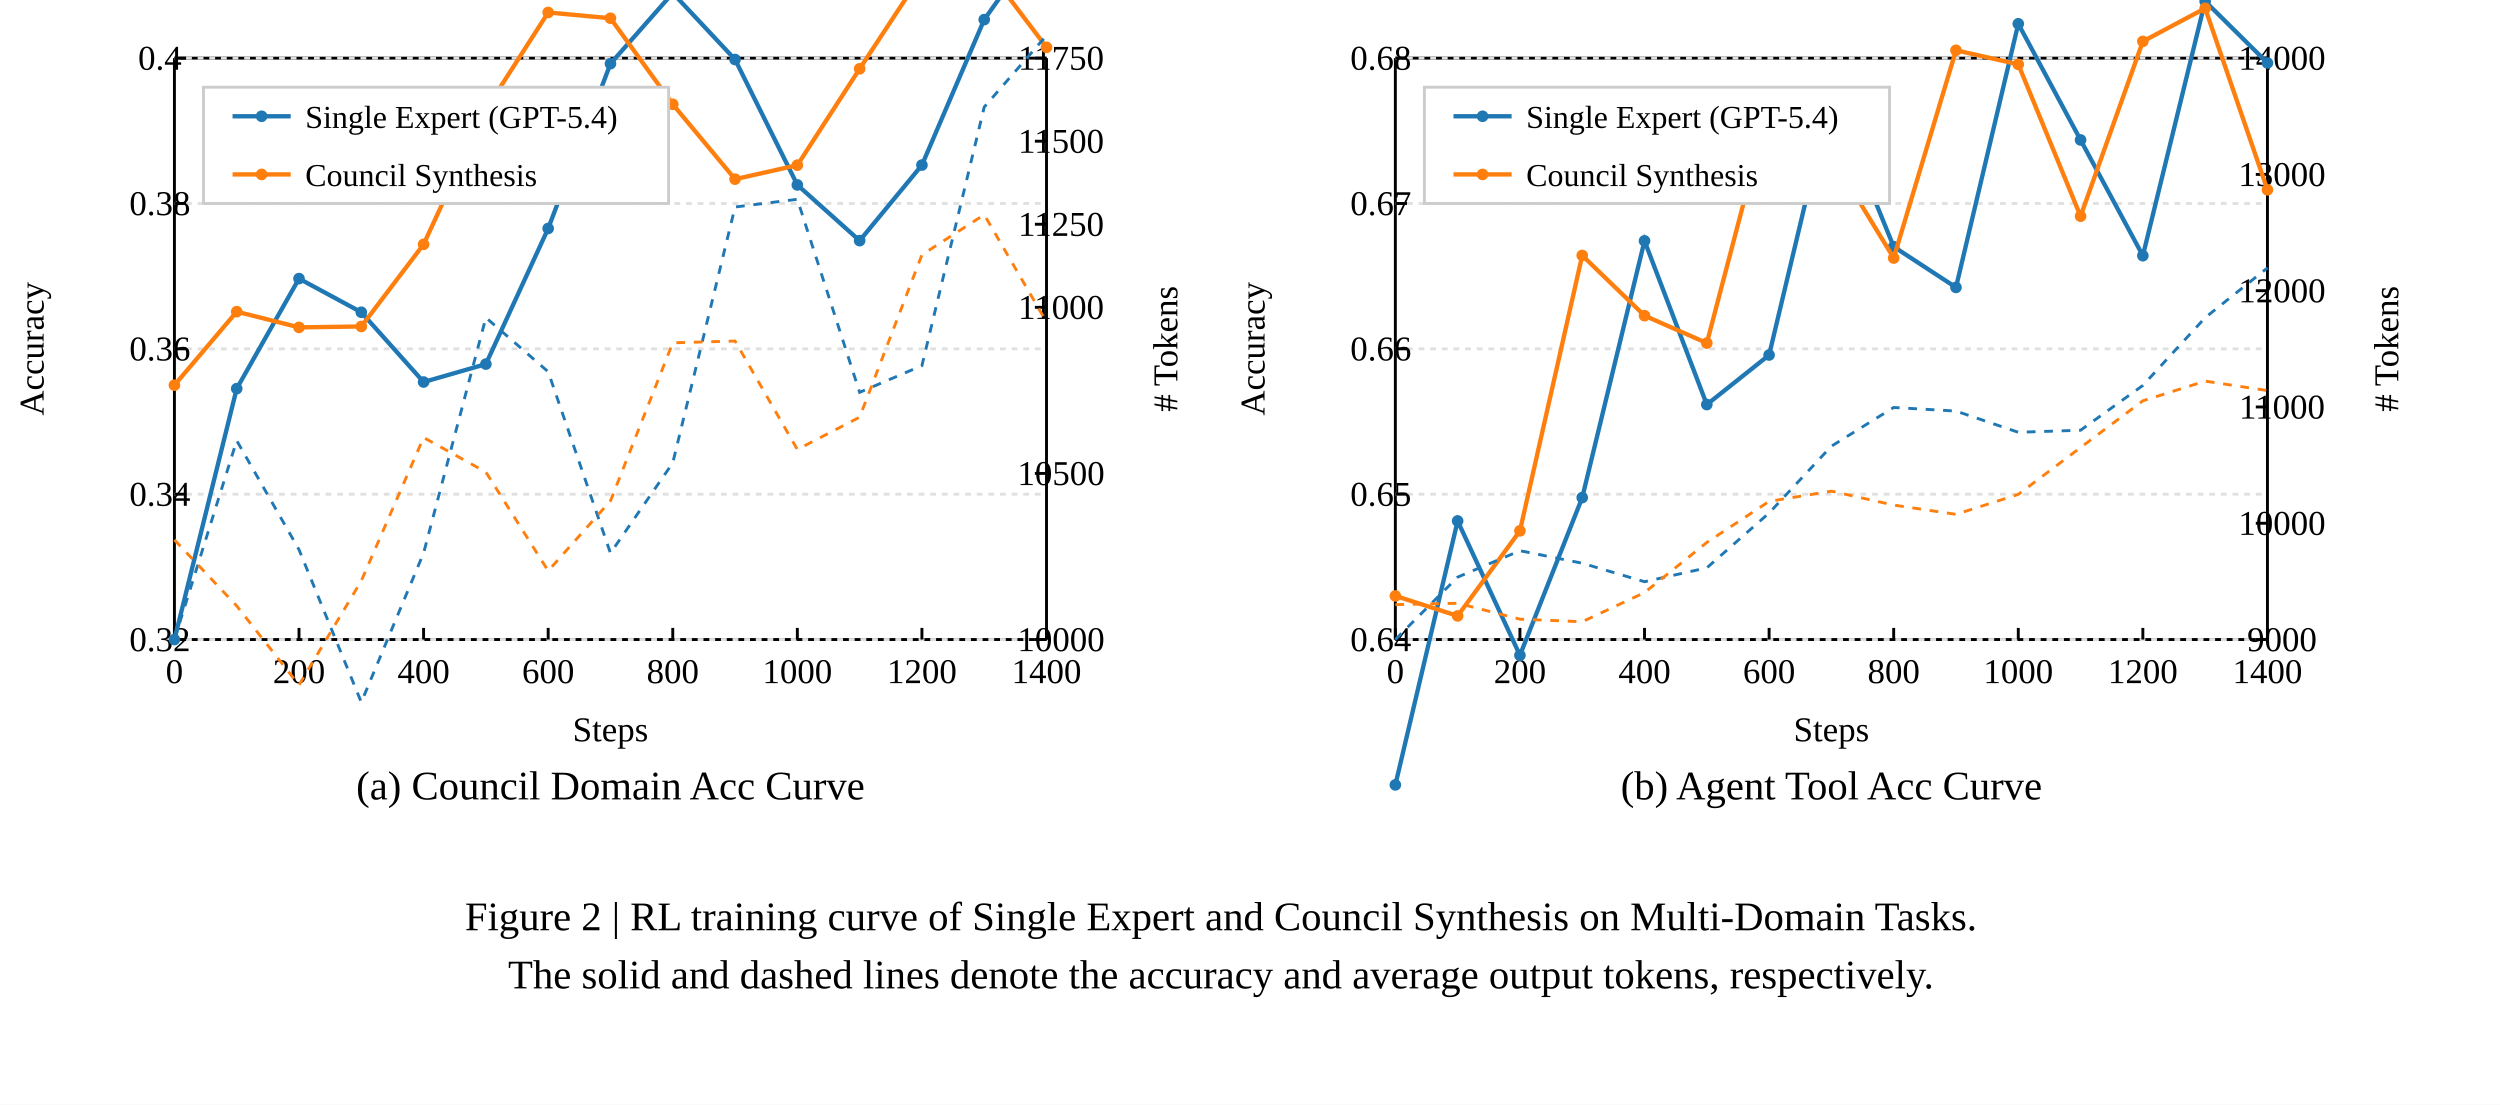
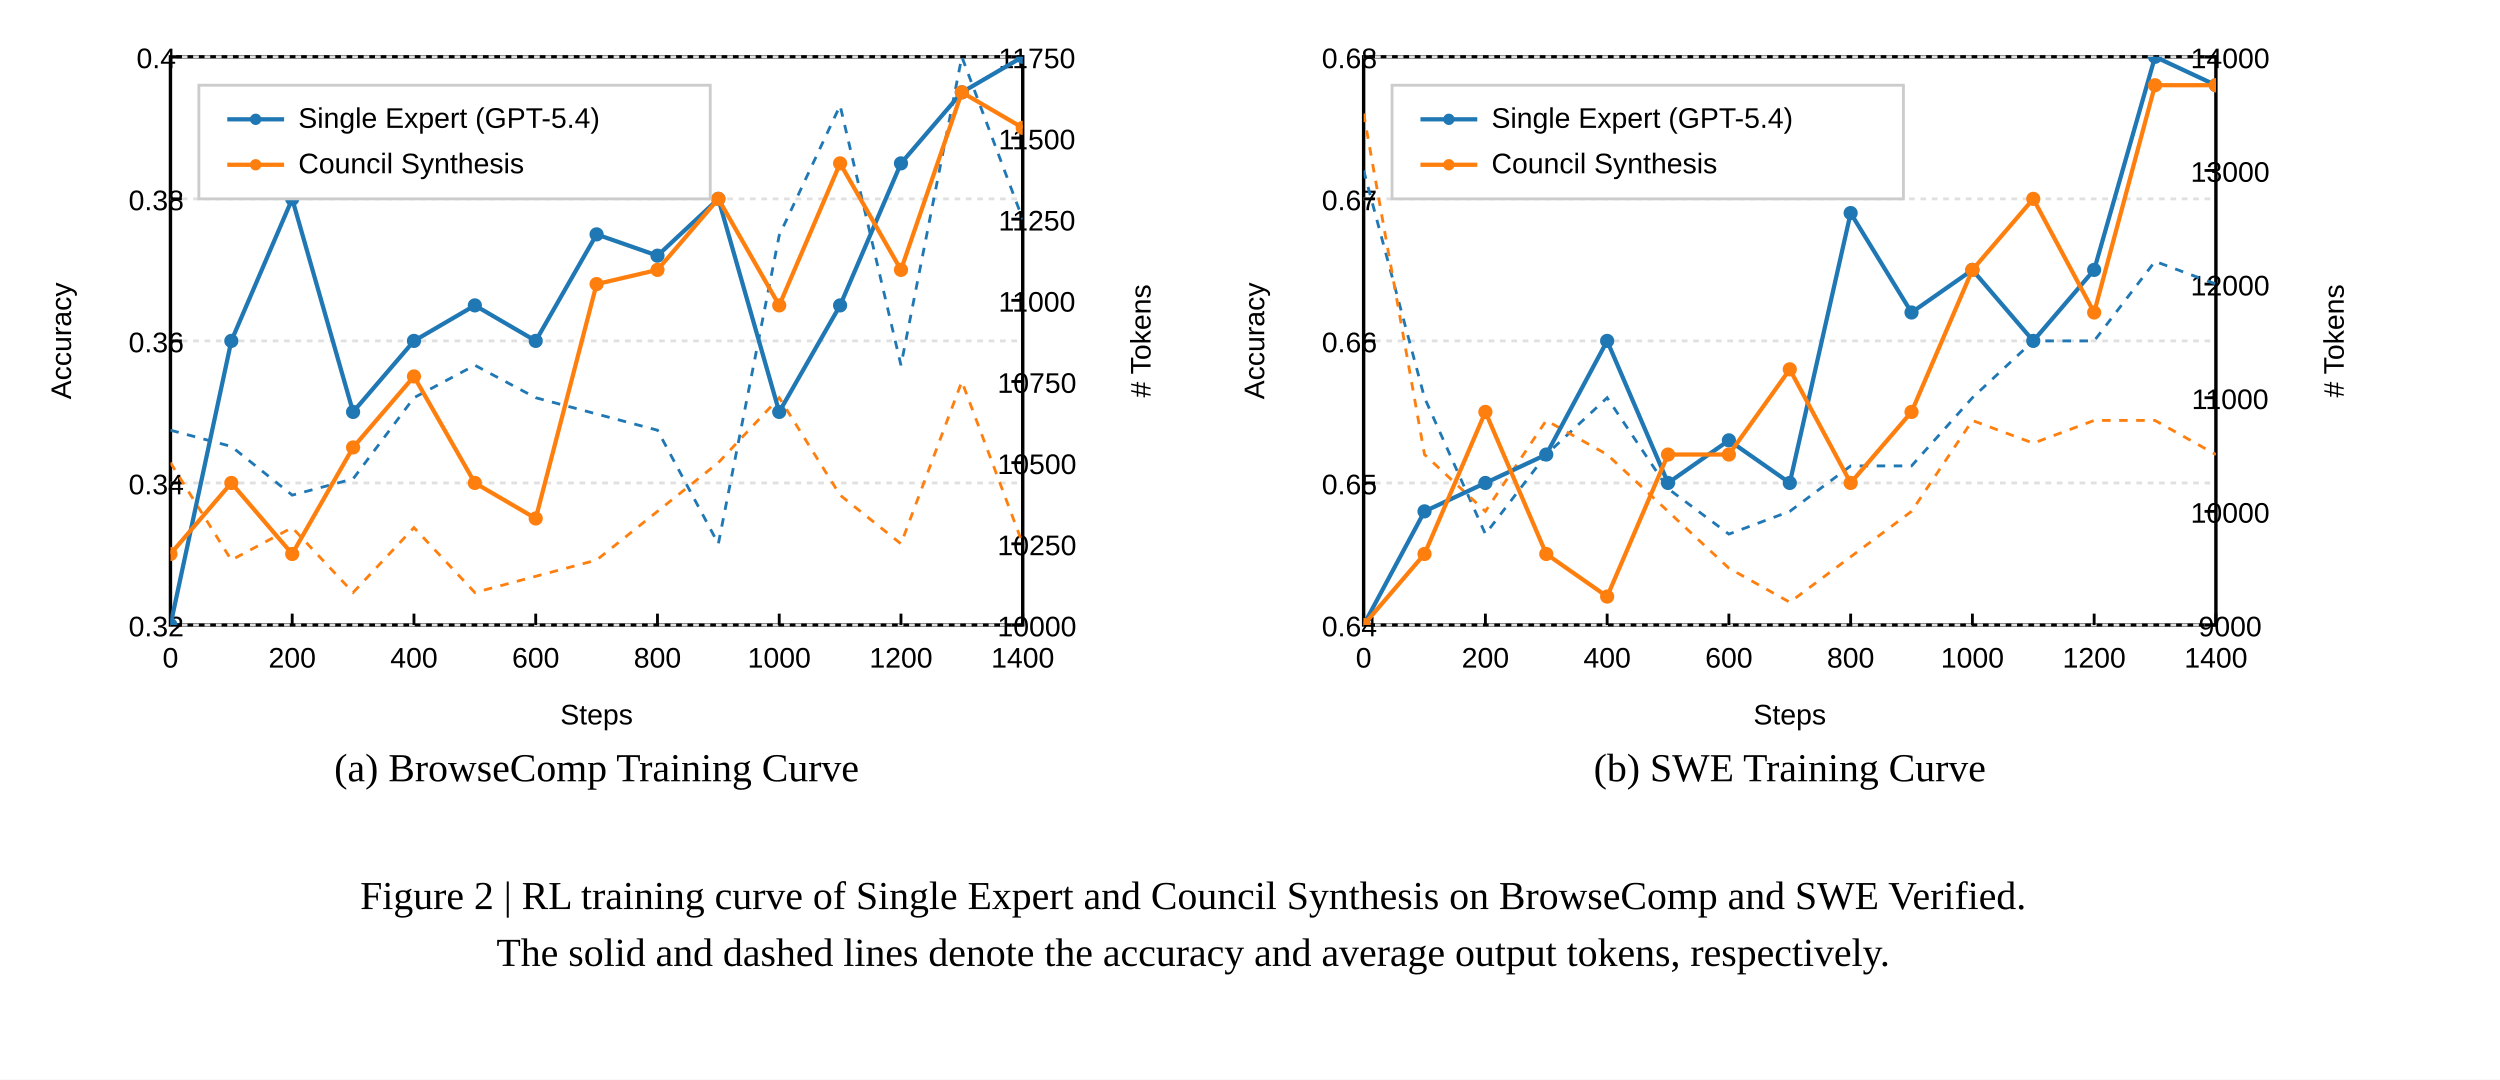
- <svg xmlns="http://www.w3.org/2000/svg" viewBox="0 0 860 380" width="860" height="380">
+ <svg xmlns="http://www.w3.org/2000/svg" viewBox="0 0 880 380" width="880" height="380">
  <defs>
    <style>
            .axis { stroke: black; stroke-width: 1; }
+             .axis-bold { stroke: black; stroke-width: 1.2; fill: none; }
            .grid { stroke: #e0e0e0; stroke-width: 1; stroke-dasharray: 2,2; }
            .text-title { font-family: "Times New Roman", Times, serif; font-size: 14px; text-anchor: middle; }
-             .text-label { font-family: "Times New Roman", Times, serif; font-size: 12px; text-anchor: middle; }
-             .text-legend { font-family: "Times New Roman", Times, serif; font-size: 11px; }
+             .text-label { font-family: "Arial", sans-serif; font-size: 10px; text-anchor: middle; }
+             .text-legend { font-family: "Arial", sans-serif; font-size: 10px; }
            .line-blue { stroke: #1f77b4; stroke-width: 1.5; fill: none; }
            .line-orange { stroke: #ff7f0e; stroke-width: 1.5; fill: none; }
            .line-blue-dash { stroke: #1f77b4; stroke-width: 1; fill: none; stroke-dasharray: 3,3; }
            .line-orange-dash { stroke: #ff7f0e; stroke-width: 1; fill: none; stroke-dasharray: 3,3; }
            .dot-blue { fill: #1f77b4; }
            .dot-orange { fill: #ff7f0e; }
-             .arch-box { fill: white; stroke: black; stroke-width: 1; rx: 5; ry: 5; }
-             .arch-box-filled { fill: #e0e0e0; stroke: black; stroke-width: 1; rx: 5; ry: 5; }
-             .arch-text { font-family: Arial, sans-serif; font-size: 10px; text-anchor: middle; dominant-baseline: middle; }
        </style>
  </defs>
  <rect width="100%" height="100%" fill="white" />
-   <line x1="60" y1="20" x2="60" y2="220" class="axis" />
-   <line x1="60" y1="220" x2="360" y2="220" class="axis" />
-   <line x1="360" y1="20" x2="360" y2="220" class="axis" />
-   <line x1="60" y1="20" x2="360" y2="20" class="axis" />
+   <rect x="60" y="20" width="300" height="200" class="axis-bold" />
  <line x1="60" y1="220.0" x2="360" y2="220.0" class="grid" />
  <text x="55" y="224.0" class="text-label" text-anchor="end">0.32</text>
  <line x1="60" y1="220.0" x2="64" y2="220.0" class="axis" />
  <line x1="60" y1="170" x2="360" y2="170" class="grid" />
  <text x="55" y="174" class="text-label" text-anchor="end">0.34</text>
  <line x1="60" y1="170" x2="64" y2="170" class="axis" />
  <line x1="60" y1="120" x2="360" y2="120" class="grid" />
  <text x="55" y="124" class="text-label" text-anchor="end">0.36</text>
  <line x1="60" y1="120" x2="64" y2="120" class="axis" />
  <line x1="60" y1="70" x2="360" y2="70" class="grid" />
  <text x="55" y="74" class="text-label" text-anchor="end">0.38</text>
  <line x1="60" y1="70" x2="64" y2="70" class="axis" />
  <line x1="60" y1="20.0" x2="360" y2="20.0" class="grid" />
  <text x="55" y="24.0" class="text-label" text-anchor="end">0.4</text>
  <line x1="60" y1="20.0" x2="64" y2="20.0" class="axis" />
  <text x="365" y="224.0" class="text-label" text-anchor="start">10000</text>
  <line x1="356" y1="220.0" x2="360" y2="220.0" class="axis" />
+   <text x="365" y="195.429" class="text-label" text-anchor="start">10250</text>
+   <line x1="356" y1="191.429" x2="360" y2="191.429" class="axis" />
  <text x="365" y="166.857" class="text-label" text-anchor="start">10500</text>
  <line x1="356" y1="162.857" x2="360" y2="162.857" class="axis" />
+   <text x="365" y="138.286" class="text-label" text-anchor="start">10750</text>
+   <line x1="356" y1="134.286" x2="360" y2="134.286" class="axis" />
  <text x="365" y="109.714" class="text-label" text-anchor="start">11000</text>
  <line x1="356" y1="105.714" x2="360" y2="105.714" class="axis" />
  <text x="365" y="81.143" class="text-label" text-anchor="start">11250</text>
  <line x1="356" y1="77.143" x2="360" y2="77.143" class="axis" />
  <text x="365" y="52.571" class="text-label" text-anchor="start">11500</text>
  <line x1="356" y1="48.571" x2="360" y2="48.571" class="axis" />
  <text x="365" y="24.0" class="text-label" text-anchor="start">11750</text>
  <line x1="356" y1="20.0" x2="360" y2="20.0" class="axis" />
  <text x="60.0" y="235" class="text-label">0</text>
  <line x1="60.0" y1="216" x2="60.0" y2="220" class="axis" />
  <text x="102.857" y="235" class="text-label">200</text>
  <line x1="102.857" y1="216" x2="102.857" y2="220" class="axis" />
  <text x="145.714" y="235" class="text-label">400</text>
  <line x1="145.714" y1="216" x2="145.714" y2="220" class="axis" />
  <text x="188.571" y="235" class="text-label">600</text>
  <line x1="188.571" y1="216" x2="188.571" y2="220" class="axis" />
  <text x="231.429" y="235" class="text-label">800</text>
  <line x1="231.429" y1="216" x2="231.429" y2="220" class="axis" />
  <text x="274.286" y="235" class="text-label">1000</text>
  <line x1="274.286" y1="216" x2="274.286" y2="220" class="axis" />
  <text x="317.143" y="235" class="text-label">1200</text>
  <line x1="317.143" y1="216" x2="317.143" y2="220" class="axis" />
  <text x="360.0" y="235" class="text-label">1400</text>
  <line x1="360.0" y1="216" x2="360.0" y2="220" class="axis" />
  <text x="210.0" y="255" class="text-label">Steps</text>
-   <text x="15" y="120.0" class="text-label" transform="rotate(-90 15 120.0)">Accuracy</text>
+   <text x="25" y="120.0" class="text-label" transform="rotate(-90 25 120.0)">Accuracy</text>
  <text x="405" y="120.0" class="text-label" transform="rotate(-90 405 120.0)"># Tokens</text>
-   <text x="210.0" y="275" class="text-title">(a) Council Domain Acc Curve</text>
-   <circle cx="60.0" cy="220.0" r="2" class="dot-blue" />
-   <circle cx="81.429" cy="133.687" r="2" class="dot-blue" />
-   <circle cx="102.857" cy="95.841" r="2" class="dot-blue" />
-   <circle cx="124.286" cy="107.417" r="2" class="dot-blue" />
-   <circle cx="145.714" cy="131.416" r="2" class="dot-blue" />
-   <circle cx="167.143" cy="125.247" r="2" class="dot-blue" />
-   <circle cx="188.571" cy="78.597" r="2" class="dot-blue" />
-   <circle cx="210.0" cy="21.905" r="2" class="dot-blue" />
-   <circle cx="231.429" cy="-2.401" r="2" class="dot-blue" />
-   <circle cx="252.857" cy="20.474" r="2" class="dot-blue" />
-   <circle cx="274.286" cy="63.618" r="2" class="dot-blue" />
-   <circle cx="295.714" cy="82.785" r="2" class="dot-blue" />
-   <circle cx="317.143" cy="56.786" r="2" class="dot-blue" />
-   <circle cx="338.571" cy="6.746" r="2" class="dot-blue" />
-   <circle cx="360.0" cy="-23.491" r="2" class="dot-blue" />
-   <polyline points="60.0,220.0 81.429,133.687 102.857,95.841 124.286,107.417 145.714,131.416 167.143,125.247 188.571,78.597 210.0,21.905 231.429,-2.401 252.857,20.474 274.286,63.618 295.714,82.785 317.143,56.786 338.571,6.746 360.0,-23.491" class="line-blue" />
-   <circle cx="60.0" cy="132.5" r="2" class="dot-orange" />
-   <circle cx="81.429" cy="107.218" r="2" class="dot-orange" />
-   <circle cx="102.857" cy="112.618" r="2" class="dot-orange" />
-   <circle cx="124.286" cy="112.307" r="2" class="dot-orange" />
-   <circle cx="145.714" cy="84.051" r="2" class="dot-orange" />
-   <circle cx="167.143" cy="37.694" r="2" class="dot-orange" />
-   <circle cx="188.571" cy="4.294" r="2" class="dot-orange" />
-   <circle cx="210.0" cy="6.274" r="2" class="dot-orange" />
-   <circle cx="231.429" cy="35.879" r="2" class="dot-orange" />
-   <circle cx="252.857" cy="61.635" r="2" class="dot-orange" />
-   <circle cx="274.286" cy="56.816" r="2" class="dot-orange" />
-   <circle cx="295.714" cy="23.668" r="2" class="dot-orange" />
-   <circle cx="317.143" cy="-8.897" r="2" class="dot-orange" />
-   <circle cx="338.571" cy="-12.061" r="2" class="dot-orange" />
-   <circle cx="360.0" cy="16.283" r="2" class="dot-orange" />
-   <polyline points="60.0,132.5 81.429,107.218 102.857,112.618 124.286,112.307 145.714,84.051 167.143,37.694 188.571,4.294 210.0,6.274 231.429,35.879 252.857,61.635 274.286,56.816 295.714,23.668 317.143,-8.897 338.571,-12.061 360.0,16.283" class="line-orange" />
-   <polyline points="60.0,220.0 81.429,151.572 102.857,189.079 124.286,241.573 145.714,190.252 167.143,109.257 188.571,127.879 210.0,190.268 231.429,159.233 252.857,71.212 274.286,68.555 295.714,134.959 317.143,125.771 338.571,36.826 360.0,12.191" class="line-blue-dash" />
-   <polyline points="60.0,185.714 81.429,208.432 102.857,235.657 124.286,199.799 145.714,150.508 167.143,162.401 188.571,196.382 210.0,172.304 231.429,117.925 252.857,117.317 274.286,154.618 295.714,143.511 317.143,87.646 338.571,73.858 360.0,110.779" class="line-orange-dash" />
-   <rect x="70" y="30" width="160" height="40" fill="white" stroke="#ccc" stroke-width="1" />
-   <line x1="80" y1="40" x2="100" y2="40" class="line-blue" />
-   <circle cx="90" cy="40" r="2" class="dot-blue" />
-   <text x="105" y="44" class="text-legend">Single Expert (GPT-5.4)</text>
-   <line x1="80" y1="60" x2="100" y2="60" class="line-orange" />
-   <circle cx="90" cy="60" r="2" class="dot-orange" />
-   <text x="105" y="64" class="text-legend">Council Synthesis</text>
-   <line x1="480" y1="20" x2="480" y2="220" class="axis" />
-   <line x1="480" y1="220" x2="780" y2="220" class="axis" />
-   <line x1="780" y1="20" x2="780" y2="220" class="axis" />
-   <line x1="480" y1="20" x2="780" y2="20" class="axis" />
+   <text x="210.0" y="275" class="text-title">(a) BrowseComp Training Curve</text>
+   <clipPath id="clip_60_20">
+     <rect x="60" y="20" width="300" height="200" />
+   </clipPath>
+   <g clip-path="url(#clip_60_20)">
+     <polyline points="60.0,151.429 81.429,157.143 102.857,174.286 124.286,168.571 145.714,140.0 167.143,128.571 188.571,140.0 210.0,145.714 231.429,151.429 252.857,191.429 274.286,82.857 295.714,37.143 317.143,128.571 338.571,20.0 360.0,77.143" class="line-blue-dash" />
+     <polyline points="60.0,162.857 81.429,197.143 102.857,185.714 124.286,208.571 145.714,185.714 167.143,208.571 188.571,202.857 210.0,197.143 231.429,180.0 252.857,162.857 274.286,140.0 295.714,174.286 317.143,191.429 338.571,134.286 360.0,191.429" class="line-orange-dash" />
+     <circle cx="60.0" cy="220.0" r="2.5" class="dot-blue" />
+     <circle cx="81.429" cy="120" r="2.5" class="dot-blue" />
+     <circle cx="102.857" cy="70" r="2.5" class="dot-blue" />
+     <circle cx="124.286" cy="145" r="2.5" class="dot-blue" />
+     <circle cx="145.714" cy="120" r="2.5" class="dot-blue" />
+     <circle cx="167.143" cy="107.5" r="2.5" class="dot-blue" />
+     <circle cx="188.571" cy="120" r="2.5" class="dot-blue" />
+     <circle cx="210.0" cy="82.5" r="2.5" class="dot-blue" />
+     <circle cx="231.429" cy="90" r="2.5" class="dot-blue" />
+     <circle cx="252.857" cy="70" r="2.5" class="dot-blue" />
+     <circle cx="274.286" cy="145" r="2.5" class="dot-blue" />
+     <circle cx="295.714" cy="107.5" r="2.5" class="dot-blue" />
+     <circle cx="317.143" cy="57.5" r="2.5" class="dot-blue" />
+     <circle cx="338.571" cy="32.5" r="2.5" class="dot-blue" />
+     <circle cx="360.0" cy="20.0" r="2.5" class="dot-blue" />
+     <polyline points="60.0,220.0 81.429,120 102.857,70 124.286,145 145.714,120 167.143,107.5 188.571,120 210.0,82.5 231.429,90 252.857,70 274.286,145 295.714,107.5 317.143,57.5 338.571,32.5 360.0,20.0" class="line-blue" />
+     <circle cx="60.0" cy="195" r="2.5" class="dot-orange" />
+     <circle cx="81.429" cy="170" r="2.5" class="dot-orange" />
+     <circle cx="102.857" cy="195" r="2.5" class="dot-orange" />
+     <circle cx="124.286" cy="157.5" r="2.5" class="dot-orange" />
+     <circle cx="145.714" cy="132.5" r="2.5" class="dot-orange" />
+     <circle cx="167.143" cy="170" r="2.5" class="dot-orange" />
+     <circle cx="188.571" cy="182.5" r="2.5" class="dot-orange" />
+     <circle cx="210.0" cy="100" r="2.5" class="dot-orange" />
+     <circle cx="231.429" cy="95" r="2.5" class="dot-orange" />
+     <circle cx="252.857" cy="70" r="2.5" class="dot-orange" />
+     <circle cx="274.286" cy="107.5" r="2.5" class="dot-orange" />
+     <circle cx="295.714" cy="57.5" r="2.5" class="dot-orange" />
+     <circle cx="317.143" cy="95" r="2.5" class="dot-orange" />
+     <circle cx="338.571" cy="32.5" r="2.5" class="dot-orange" />
+     <circle cx="360.0" cy="45.0" r="2.5" class="dot-orange" />
+     <polyline points="60.0,195 81.429,170 102.857,195 124.286,157.5 145.714,132.5 167.143,170 188.571,182.5 210.0,100 231.429,95 252.857,70 274.286,107.5 295.714,57.5 317.143,95 338.571,32.5 360.0,45.0" class="line-orange" />
+   </g>
+   <rect x="70" y="30" width="180" height="40" fill="white" stroke="#ccc" stroke-width="1" />
+   <line x1="80" y1="42" x2="100" y2="42" class="line-blue" />
+   <circle cx="90" cy="42" r="2" class="dot-blue" />
+   <text x="105" y="45" class="text-legend">Single Expert (GPT-5.4)</text>
+   <line x1="80" y1="58" x2="100" y2="58" class="line-orange" />
+   <circle cx="90" cy="58" r="2" class="dot-orange" />
+   <text x="105" y="61" class="text-legend">Council Synthesis</text>
+   <rect x="480" y="20" width="300" height="200" class="axis-bold" />
  <line x1="480" y1="220.0" x2="780" y2="220.0" class="grid" />
  <text x="475" y="224.0" class="text-label" text-anchor="end">0.64</text>
  <line x1="480" y1="220.0" x2="484" y2="220.0" class="axis" />
  <line x1="480" y1="170.0" x2="780" y2="170.0" class="grid" />
  <text x="475" y="174.0" class="text-label" text-anchor="end">0.65</text>
  <line x1="480" y1="170.0" x2="484" y2="170.0" class="axis" />
  <line x1="480" y1="120.0" x2="780" y2="120.0" class="grid" />
  <text x="475" y="124.0" class="text-label" text-anchor="end">0.66</text>
  <line x1="480" y1="120.0" x2="484" y2="120.0" class="axis" />
  <line x1="480" y1="70.0" x2="780" y2="70.0" class="grid" />
  <text x="475" y="74.0" class="text-label" text-anchor="end">0.67</text>
  <line x1="480" y1="70.0" x2="484" y2="70.0" class="axis" />
  <line x1="480" y1="20.0" x2="780" y2="20.0" class="grid" />
  <text x="475" y="24.0" class="text-label" text-anchor="end">0.68</text>
  <line x1="480" y1="20.0" x2="484" y2="20.0" class="axis" />
  <text x="785" y="224.0" class="text-label" text-anchor="start">9000</text>
  <line x1="776" y1="220.0" x2="780" y2="220.0" class="axis" />
  <text x="785" y="184.0" class="text-label" text-anchor="start">10000</text>
  <line x1="776" y1="180.0" x2="780" y2="180.0" class="axis" />
  <text x="785" y="144.0" class="text-label" text-anchor="start">11000</text>
  <line x1="776" y1="140.0" x2="780" y2="140.0" class="axis" />
  <text x="785" y="104.0" class="text-label" text-anchor="start">12000</text>
  <line x1="776" y1="100.0" x2="780" y2="100.0" class="axis" />
  <text x="785" y="64.0" class="text-label" text-anchor="start">13000</text>
  <line x1="776" y1="60.0" x2="780" y2="60.0" class="axis" />
  <text x="785" y="24.0" class="text-label" text-anchor="start">14000</text>
  <line x1="776" y1="20.0" x2="780" y2="20.0" class="axis" />
  <text x="480.0" y="235" class="text-label">0</text>
  <line x1="480.0" y1="216" x2="480.0" y2="220" class="axis" />
  <text x="522.857" y="235" class="text-label">200</text>
  <line x1="522.857" y1="216" x2="522.857" y2="220" class="axis" />
  <text x="565.714" y="235" class="text-label">400</text>
  <line x1="565.714" y1="216" x2="565.714" y2="220" class="axis" />
  <text x="608.571" y="235" class="text-label">600</text>
  <line x1="608.571" y1="216" x2="608.571" y2="220" class="axis" />
  <text x="651.429" y="235" class="text-label">800</text>
  <line x1="651.429" y1="216" x2="651.429" y2="220" class="axis" />
  <text x="694.286" y="235" class="text-label">1000</text>
  <line x1="694.286" y1="216" x2="694.286" y2="220" class="axis" />
  <text x="737.143" y="235" class="text-label">1200</text>
  <line x1="737.143" y1="216" x2="737.143" y2="220" class="axis" />
  <text x="780.0" y="235" class="text-label">1400</text>
  <line x1="780.0" y1="216" x2="780.0" y2="220" class="axis" />
  <text x="630.0" y="255" class="text-label">Steps</text>
-   <text x="435" y="120.0" class="text-label" transform="rotate(-90 435 120.0)">Accuracy</text>
+   <text x="445" y="120.0" class="text-label" transform="rotate(-90 445 120.0)">Accuracy</text>
  <text x="825" y="120.0" class="text-label" transform="rotate(-90 825 120.0)"># Tokens</text>
-   <text x="630.0" y="275" class="text-title">(b) Agent Tool Acc Curve</text>
-   <circle cx="480.0" cy="270.0" r="2" class="dot-blue" />
-   <circle cx="501.429" cy="179.218" r="2" class="dot-blue" />
-   <circle cx="522.857" cy="225.42" r="2" class="dot-blue" />
-   <circle cx="544.286" cy="171.174" r="2" class="dot-blue" />
-   <circle cx="565.714" cy="82.864" r="2" class="dot-blue" />
-   <circle cx="587.143" cy="139.171" r="2" class="dot-blue" />
-   <circle cx="608.571" cy="122.127" r="2" class="dot-blue" />
-   <circle cx="630.0" cy="32.119" r="2" class="dot-blue" />
-   <circle cx="651.429" cy="84.869" r="2" class="dot-blue" />
-   <circle cx="672.857" cy="98.874" r="2" class="dot-blue" />
-   <circle cx="694.286" cy="8.187" r="2" class="dot-blue" />
-   <circle cx="715.714" cy="48.143" r="2" class="dot-blue" />
-   <circle cx="737.143" cy="87.958" r="2" class="dot-blue" />
-   <circle cx="758.571" cy="0.44" r="2" class="dot-blue" />
-   <circle cx="780.0" cy="21.657" r="2" class="dot-blue" />
-   <polyline points="480.0,270.0 501.429,179.218 522.857,225.42 544.286,171.174 565.714,82.864 587.143,139.171 608.571,122.127 630.0,32.119 651.429,84.869 672.857,98.874 694.286,8.187 715.714,48.143 737.143,87.958 758.571,0.44 780.0,21.657" class="line-blue" />
-   <circle cx="480.0" cy="205.0" r="2" class="dot-orange" />
-   <circle cx="501.429" cy="211.876" r="2" class="dot-orange" />
-   <circle cx="522.857" cy="182.615" r="2" class="dot-orange" />
-   <circle cx="544.286" cy="87.876" r="2" class="dot-orange" />
-   <circle cx="565.714" cy="108.593" r="2" class="dot-orange" />
-   <circle cx="587.143" cy="118.026" r="2" class="dot-orange" />
-   <circle cx="608.571" cy="36.45" r="2" class="dot-orange" />
-   <circle cx="630.0" cy="53.63" r="2" class="dot-orange" />
-   <circle cx="651.429" cy="88.757" r="2" class="dot-orange" />
-   <circle cx="672.857" cy="17.302" r="2" class="dot-orange" />
-   <circle cx="694.286" cy="22.146" r="2" class="dot-orange" />
-   <circle cx="715.714" cy="74.382" r="2" class="dot-orange" />
-   <circle cx="737.143" cy="14.235" r="2" class="dot-orange" />
-   <circle cx="758.571" cy="2.847" r="2" class="dot-orange" />
-   <circle cx="780.0" cy="65.299" r="2" class="dot-orange" />
-   <polyline points="480.0,205.0 501.429,211.876 522.857,182.615 544.286,87.876 565.714,108.593 587.143,118.026 608.571,36.45 630.0,53.63 651.429,88.757 672.857,17.302 694.286,22.146 715.714,74.382 737.143,14.235 758.571,2.847 780.0,65.299" class="line-orange" />
-   <polyline points="480.0,220.0 501.429,198.536 522.857,189.451 544.286,193.742 565.714,200.109 587.143,195.343 608.571,176.471 630.0,153.488 651.429,140.17 672.857,141.406 694.286,148.704 715.714,148 737.143,132.585 758.571,109.277 780.0,92.15" class="line-blue-dash" />
-   <polyline points="480.0,208.0 501.429,207.516 522.857,212.994 544.286,213.88 565.714,203.844 587.143,186.596 608.571,172.478 630.0,168.953 651.429,173.746 672.857,176.934 694.286,170.069 715.714,153.947 737.143,137.874 758.571,131.111 780.0,134.359" class="line-orange-dash" />
-   <rect x="490" y="30" width="160" height="40" fill="white" stroke="#ccc" stroke-width="1" />
-   <line x1="500" y1="40" x2="520" y2="40" class="line-blue" />
-   <circle cx="510" cy="40" r="2" class="dot-blue" />
-   <text x="525" y="44" class="text-legend">Single Expert (GPT-5.4)</text>
-   <line x1="500" y1="60" x2="520" y2="60" class="line-orange" />
-   <circle cx="510" cy="60" r="2" class="dot-orange" />
-   <text x="525" y="64" class="text-legend">Council Synthesis</text>
-   <text x="420" y="320" class="text-title" font-size="16px">Figure 2 | RL training curve of Single Expert and Council Synthesis on Multi-Domain Tasks.</text>
+   <text x="630.0" y="275" class="text-title">(b) SWE Training Curve</text>
+   <clipPath id="clip_480_20">
+     <rect x="480" y="20" width="300" height="200" />
+   </clipPath>
+   <g clip-path="url(#clip_480_20)">
+     <polyline points="480.0,60.0 501.429,140.0 522.857,188.0 544.286,160.0 565.714,140.0 587.143,172.0 608.571,188.0 630.0,180.0 651.429,164.0 672.857,164.0 694.286,140.0 715.714,120.0 737.143,120.0 758.571,92.0 780.0,100.0" class="line-blue-dash" />
+     <polyline points="480.0,40.0 501.429,160.0 522.857,180.0 544.286,148.0 565.714,160.0 587.143,180.0 608.571,200.0 630.0,212.0 651.429,196.0 672.857,180.0 694.286,148.0 715.714,156.0 737.143,148.0 758.571,148.0 780.0,160.0" class="line-orange-dash" />
+     <circle cx="480.0" cy="220.0" r="2.5" class="dot-blue" />
+     <circle cx="501.429" cy="180.0" r="2.5" class="dot-blue" />
+     <circle cx="522.857" cy="170.0" r="2.5" class="dot-blue" />
+     <circle cx="544.286" cy="160.0" r="2.5" class="dot-blue" />
+     <circle cx="565.714" cy="120.0" r="2.5" class="dot-blue" />
+     <circle cx="587.143" cy="170.0" r="2.5" class="dot-blue" />
+     <circle cx="608.571" cy="155.0" r="2.5" class="dot-blue" />
+     <circle cx="630.0" cy="170.0" r="2.5" class="dot-blue" />
+     <circle cx="651.429" cy="75.0" r="2.5" class="dot-blue" />
+     <circle cx="672.857" cy="110.0" r="2.5" class="dot-blue" />
+     <circle cx="694.286" cy="95.0" r="2.5" class="dot-blue" />
+     <circle cx="715.714" cy="120.0" r="2.5" class="dot-blue" />
+     <circle cx="737.143" cy="95.0" r="2.5" class="dot-blue" />
+     <circle cx="758.571" cy="20.0" r="2.5" class="dot-blue" />
+     <circle cx="780.0" cy="30.0" r="2.5" class="dot-blue" />
+     <polyline points="480.0,220.0 501.429,180.0 522.857,170.0 544.286,160.0 565.714,120.0 587.143,170.0 608.571,155.0 630.0,170.0 651.429,75.0 672.857,110.0 694.286,95.0 715.714,120.0 737.143,95.0 758.571,20.0 780.0,30.0" class="line-blue" />
+     <circle cx="480.0" cy="220.0" r="2.5" class="dot-orange" />
+     <circle cx="501.429" cy="195.0" r="2.5" class="dot-orange" />
+     <circle cx="522.857" cy="145.0" r="2.5" class="dot-orange" />
+     <circle cx="544.286" cy="195.0" r="2.5" class="dot-orange" />
+     <circle cx="565.714" cy="210.0" r="2.5" class="dot-orange" />
+     <circle cx="587.143" cy="160.0" r="2.5" class="dot-orange" />
+     <circle cx="608.571" cy="160.0" r="2.5" class="dot-orange" />
+     <circle cx="630.0" cy="130.0" r="2.5" class="dot-orange" />
+     <circle cx="651.429" cy="170.0" r="2.5" class="dot-orange" />
+     <circle cx="672.857" cy="145.0" r="2.5" class="dot-orange" />
+     <circle cx="694.286" cy="95.0" r="2.5" class="dot-orange" />
+     <circle cx="715.714" cy="70.0" r="2.5" class="dot-orange" />
+     <circle cx="737.143" cy="110.0" r="2.5" class="dot-orange" />
+     <circle cx="758.571" cy="30.0" r="2.5" class="dot-orange" />
+     <circle cx="780.0" cy="30.0" r="2.5" class="dot-orange" />
+     <polyline points="480.0,220.0 501.429,195.0 522.857,145.0 544.286,195.0 565.714,210.0 587.143,160.0 608.571,160.0 630.0,130.0 651.429,170.0 672.857,145.0 694.286,95.0 715.714,70.0 737.143,110.0 758.571,30.0 780.0,30.0" class="line-orange" />
+   </g>
+   <rect x="490" y="30" width="180" height="40" fill="white" stroke="#ccc" stroke-width="1" />
+   <line x1="500" y1="42" x2="520" y2="42" class="line-blue" />
+   <circle cx="510" cy="42" r="2" class="dot-blue" />
+   <text x="525" y="45" class="text-legend">Single Expert (GPT-5.4)</text>
+   <line x1="500" y1="58" x2="520" y2="58" class="line-orange" />
+   <circle cx="510" cy="58" r="2" class="dot-orange" />
+   <text x="525" y="61" class="text-legend">Council Synthesis</text>
+   <text x="420" y="320" class="text-title" font-size="16px">Figure 2 | RL training curve of Single Expert and Council Synthesis on BrowseComp and SWE Verified.</text>
  <text x="420" y="340" class="text-title" font-size="16px">The solid and dashed lines denote the accuracy and average output tokens, respectively.</text>
</svg>
